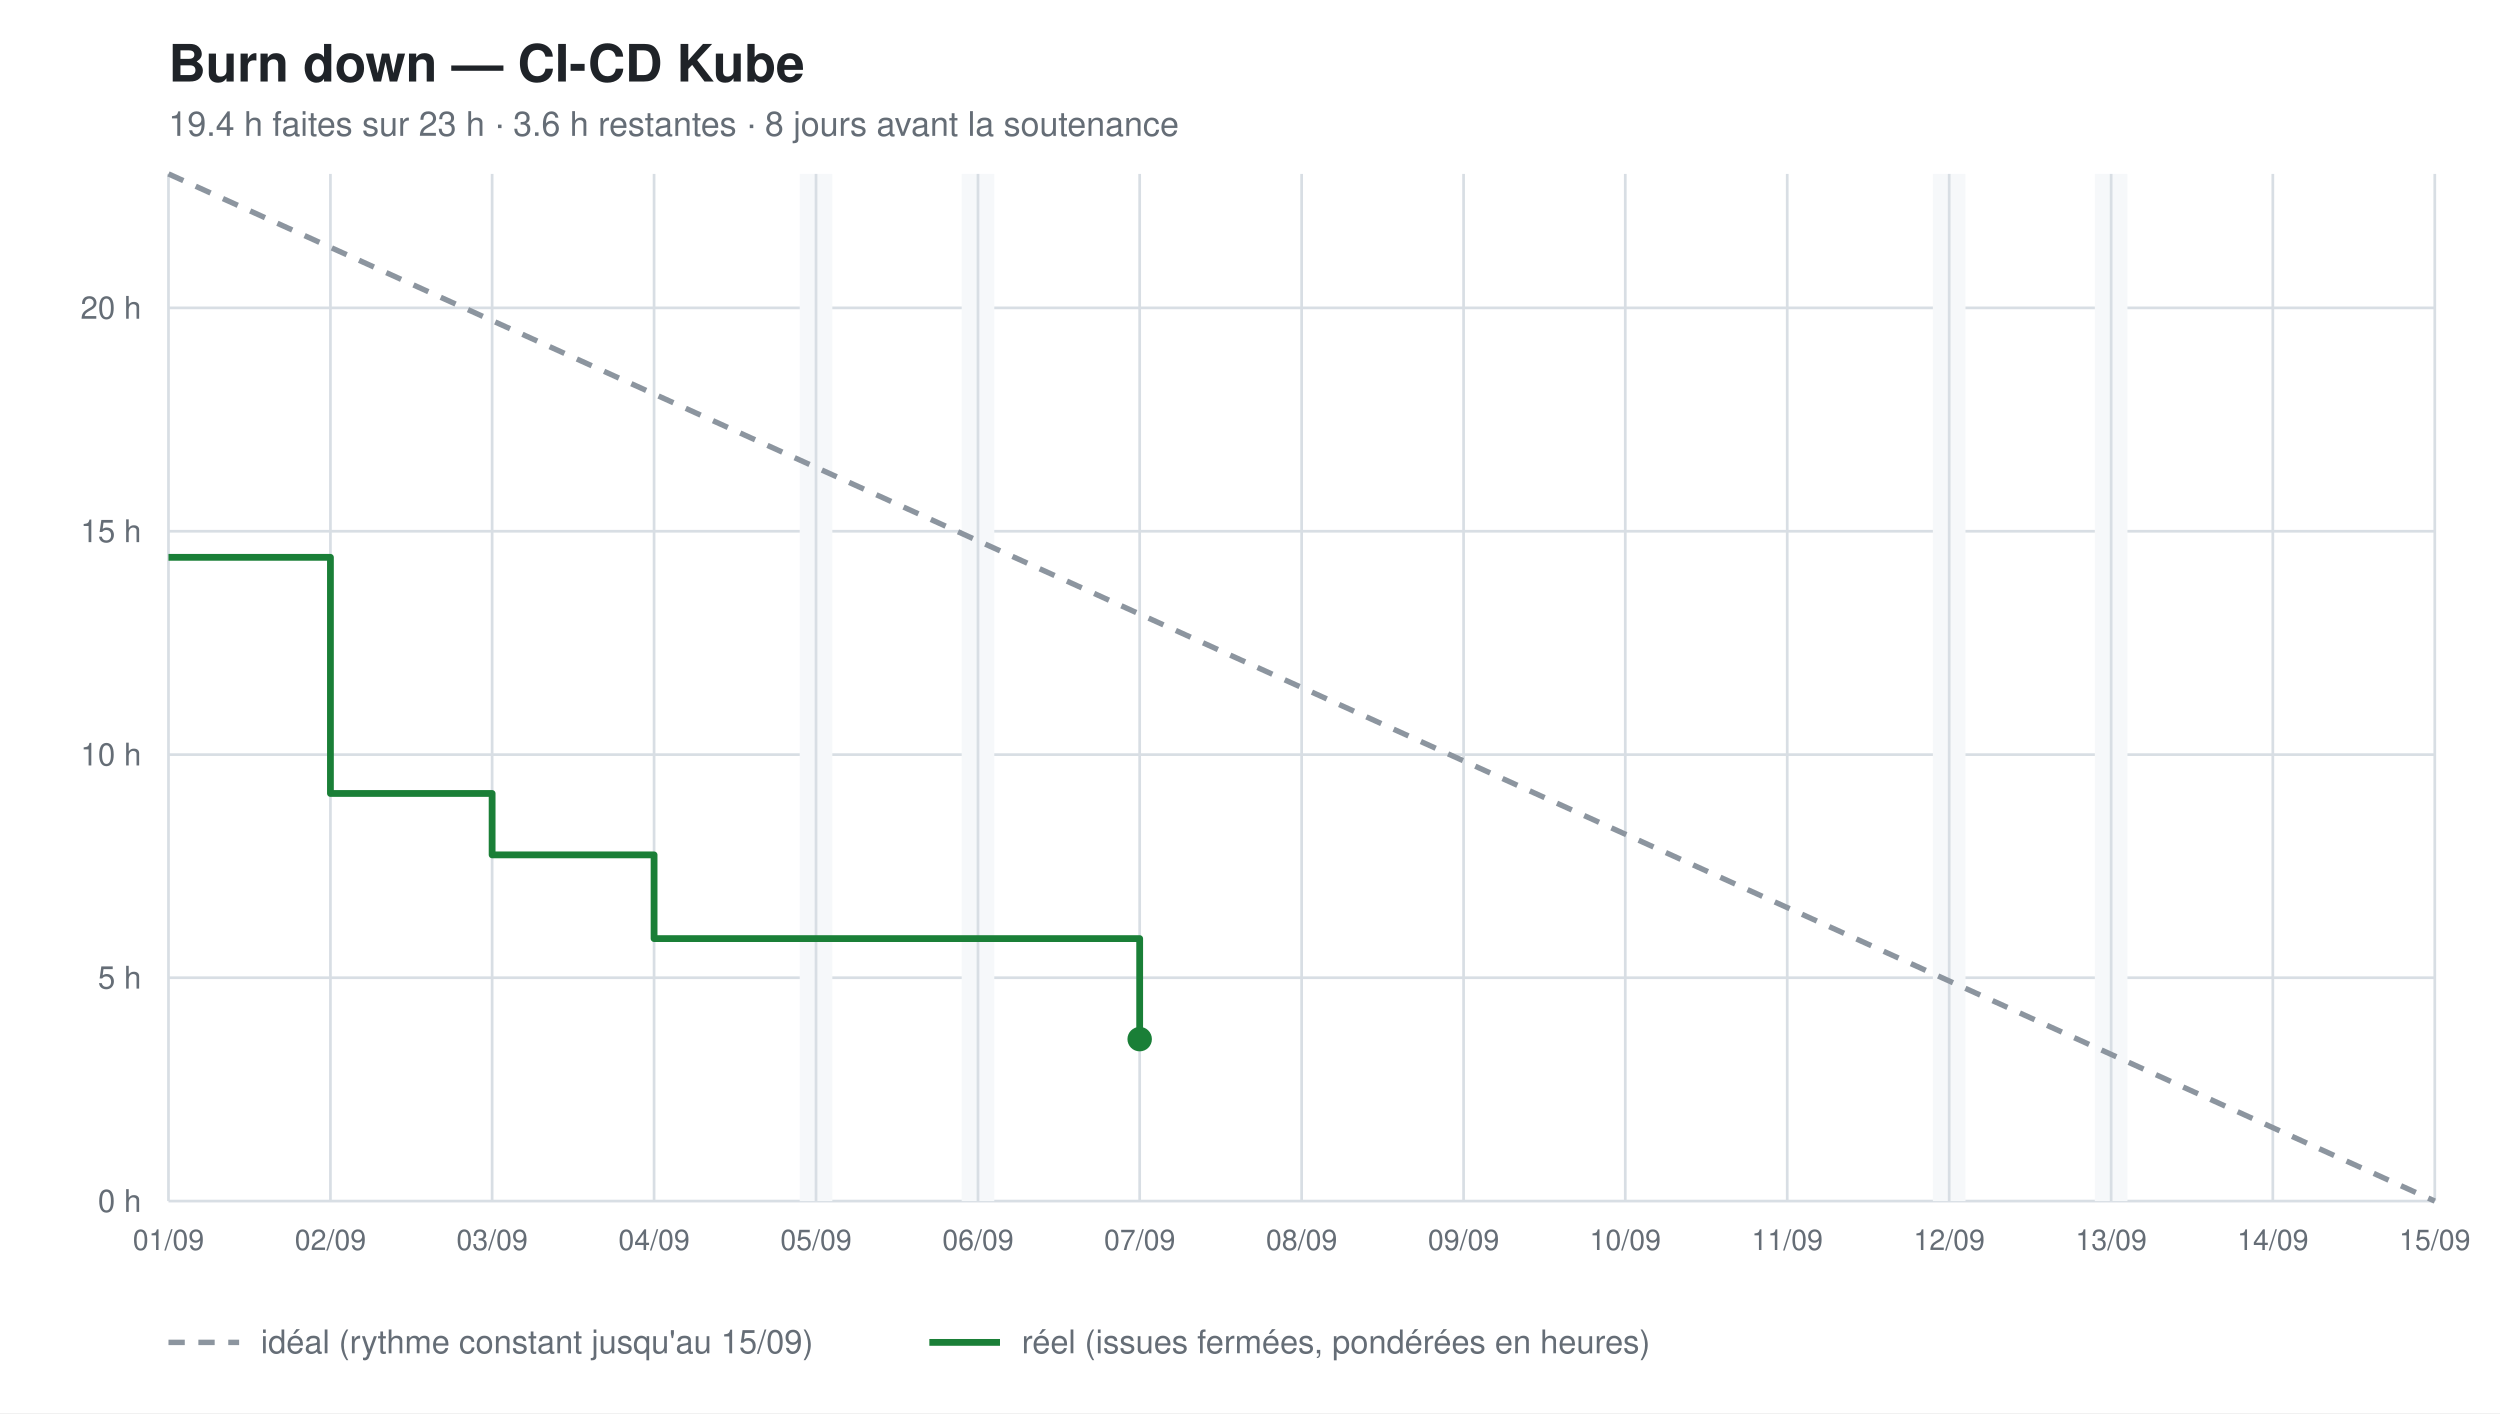
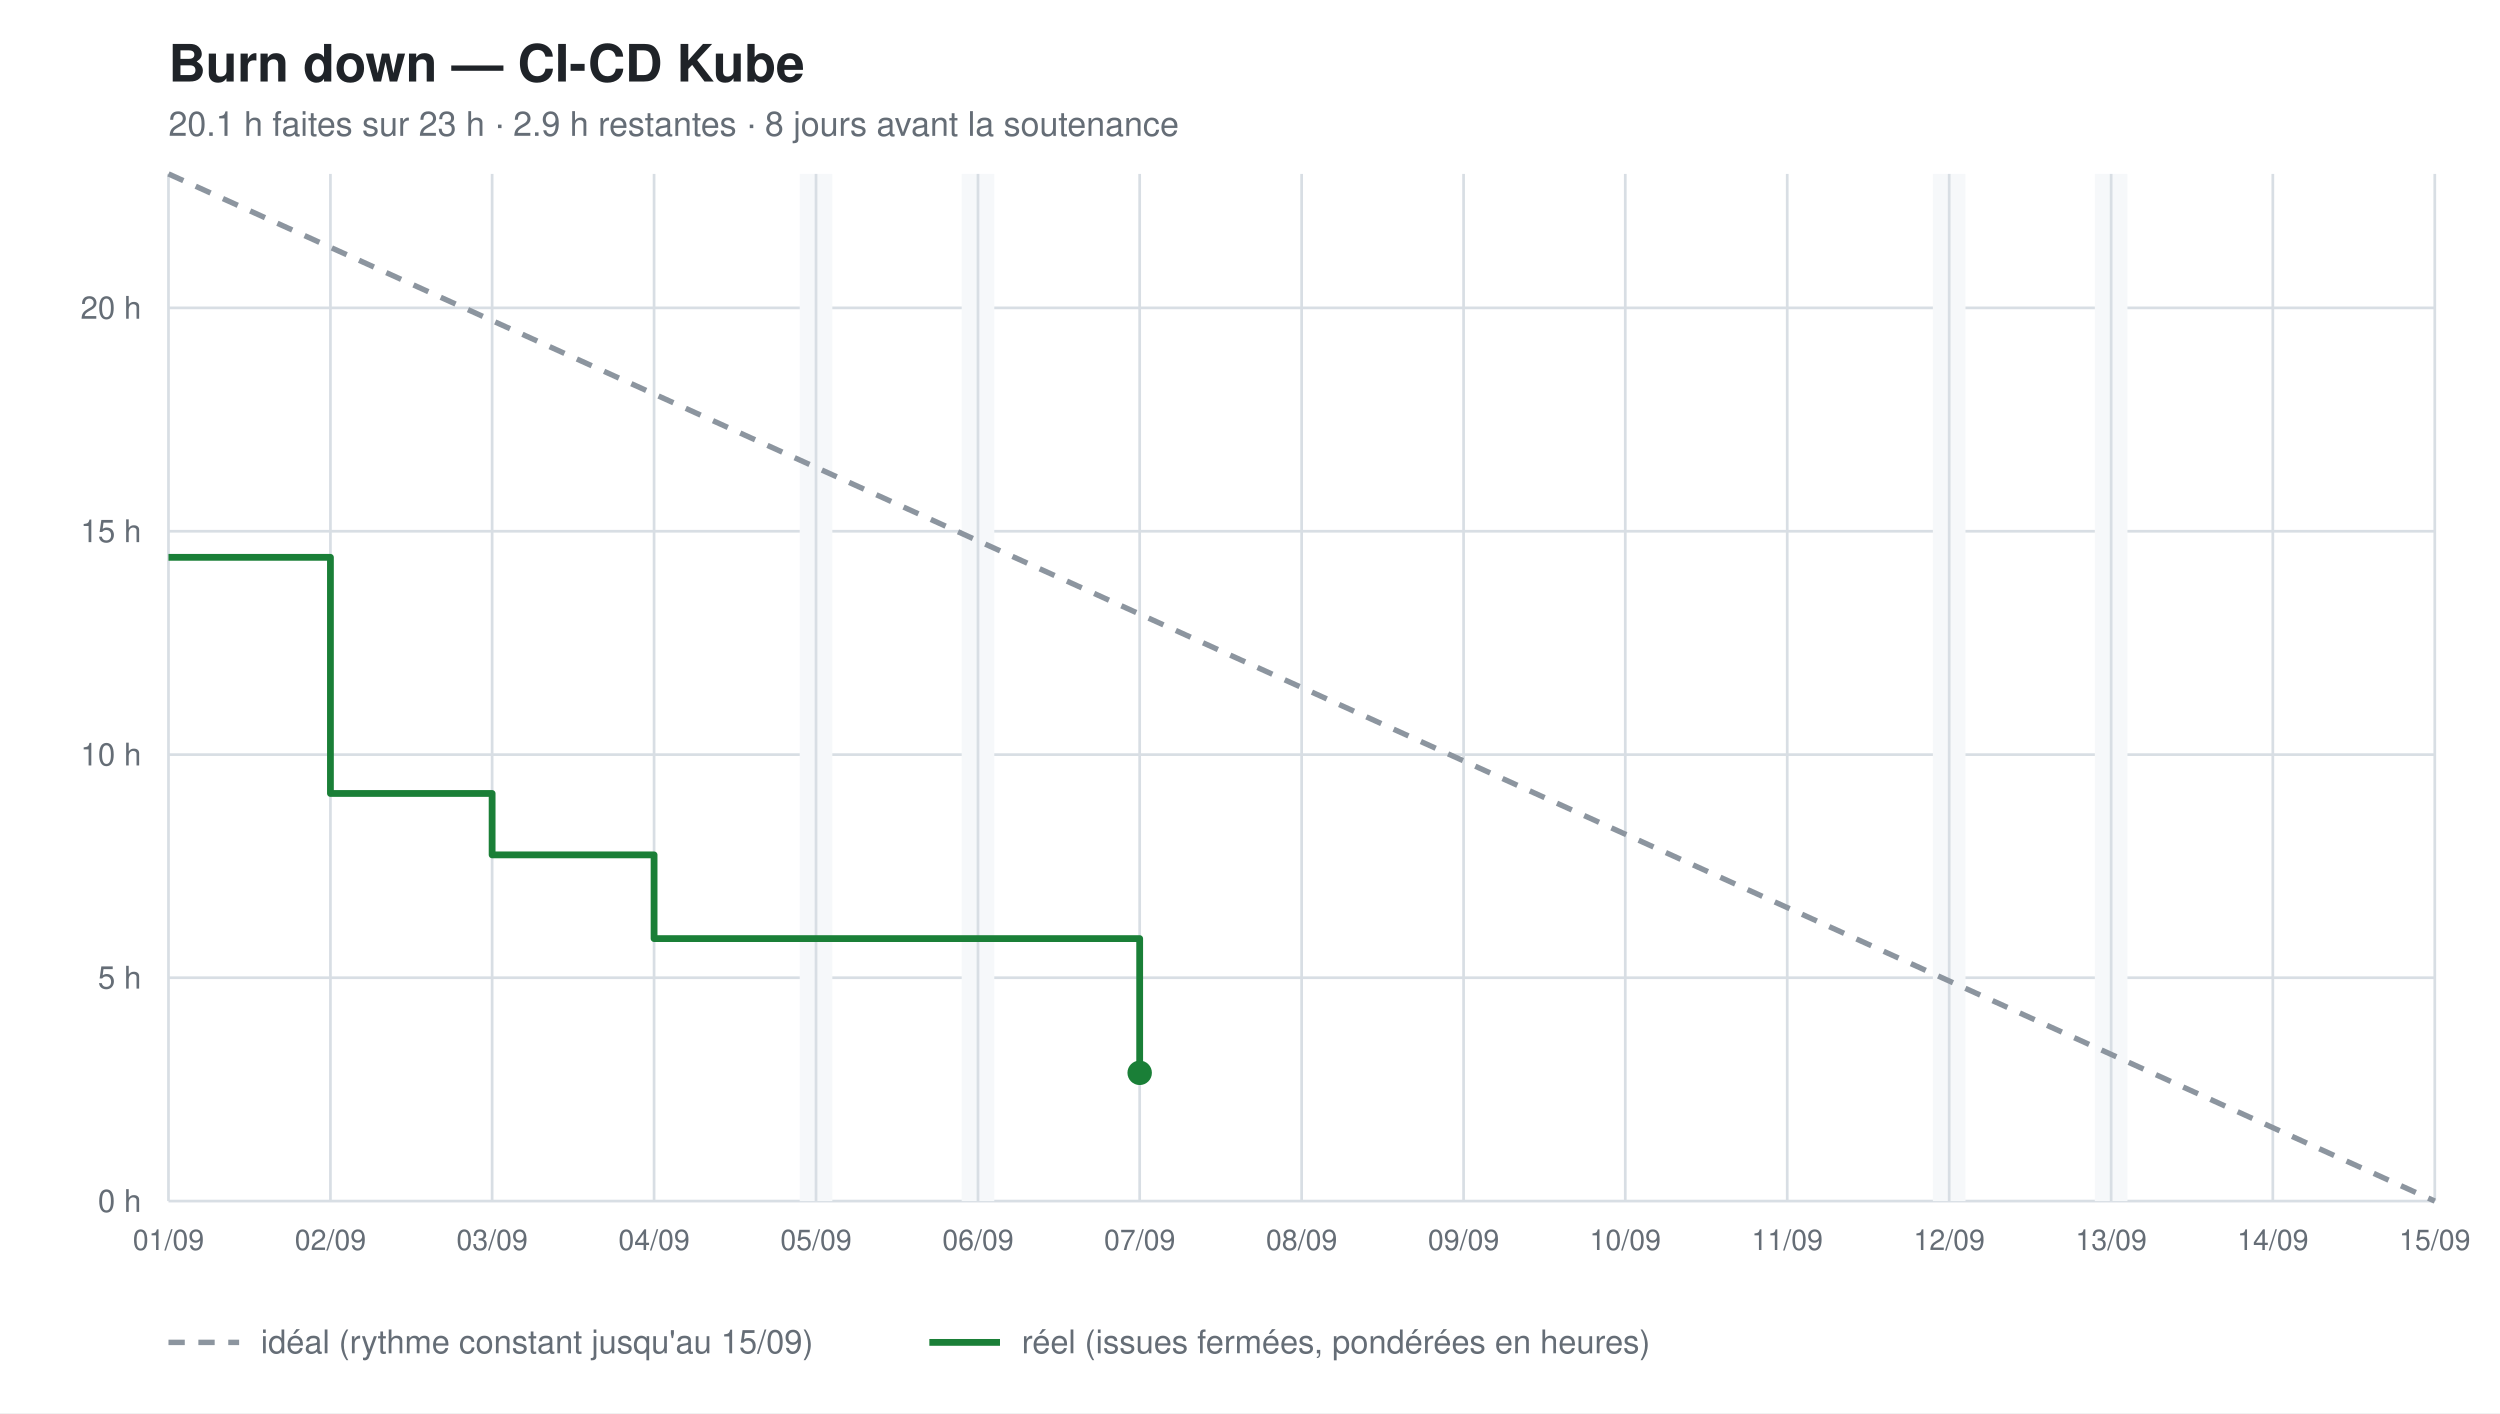
<svg xmlns="http://www.w3.org/2000/svg" width="920" height="520" viewBox="0 0 920 520" font-family="Segoe UI, Helvetica, Arial, sans-serif">
  <rect width="920" height="520" fill="#ffffff" />
  <text x="62" y="30" font-size="19" font-weight="600" fill="#1f2328">Burn down — CI-CD Kube</text>
-   <text x="62" y="50" font-size="12.5" fill="#656d76">19.4 h faites sur 23 h · 3.6 h restantes · 8 jours avant la soutenance</text>
+   <text x="62" y="50" font-size="12.5" fill="#656d76">20.1 h faites sur 23 h · 2.9 h restantes · 8 jours avant la soutenance</text>
  <line x1="62" y1="442.0" x2="896" y2="442.0" stroke="#d8dee4" stroke-width="1" />
  <text x="52" y="446.0" font-size="11.5" fill="#656d76" text-anchor="end">0 h</text>
  <line x1="62" y1="359.8" x2="896" y2="359.8" stroke="#d8dee4" stroke-width="1" />
  <text x="52" y="363.8" font-size="11.5" fill="#656d76" text-anchor="end">5 h</text>
  <line x1="62" y1="277.7" x2="896" y2="277.7" stroke="#d8dee4" stroke-width="1" />
  <text x="52" y="281.7" font-size="11.5" fill="#656d76" text-anchor="end">10 h</text>
  <line x1="62" y1="195.5" x2="896" y2="195.5" stroke="#d8dee4" stroke-width="1" />
  <text x="52" y="199.5" font-size="11.5" fill="#656d76" text-anchor="end">15 h</text>
  <line x1="62" y1="113.3" x2="896" y2="113.3" stroke="#d8dee4" stroke-width="1" />
  <text x="52" y="117.3" font-size="11.5" fill="#656d76" text-anchor="end">20 h</text>
  <line x1="62.0" y1="64" x2="62.0" y2="442" stroke="#d8dee4" stroke-width="1" />
  <text x="62.0" y="460" font-size="10.5" fill="#656d76" text-anchor="middle">01/09</text>
  <line x1="121.6" y1="64" x2="121.6" y2="442" stroke="#d8dee4" stroke-width="1" />
  <text x="121.6" y="460" font-size="10.5" fill="#656d76" text-anchor="middle">02/09</text>
  <line x1="181.1" y1="64" x2="181.1" y2="442" stroke="#d8dee4" stroke-width="1" />
  <text x="181.1" y="460" font-size="10.5" fill="#656d76" text-anchor="middle">03/09</text>
  <line x1="240.7" y1="64" x2="240.7" y2="442" stroke="#d8dee4" stroke-width="1" />
  <text x="240.7" y="460" font-size="10.5" fill="#656d76" text-anchor="middle">04/09</text>
  <rect x="294.3" y="64" width="12" height="378" fill="#f6f8fa" />
  <line x1="300.3" y1="64" x2="300.3" y2="442" stroke="#d8dee4" stroke-width="1" />
  <text x="300.3" y="460" font-size="10.5" fill="#656d76" text-anchor="middle">05/09</text>
  <rect x="353.9" y="64" width="12" height="378" fill="#f6f8fa" />
  <line x1="359.9" y1="64" x2="359.9" y2="442" stroke="#d8dee4" stroke-width="1" />
  <text x="359.9" y="460" font-size="10.5" fill="#656d76" text-anchor="middle">06/09</text>
  <line x1="419.4" y1="64" x2="419.4" y2="442" stroke="#d8dee4" stroke-width="1" />
  <text x="419.4" y="460" font-size="10.5" fill="#656d76" text-anchor="middle">07/09</text>
  <line x1="479.0" y1="64" x2="479.0" y2="442" stroke="#d8dee4" stroke-width="1" />
  <text x="479.0" y="460" font-size="10.5" fill="#656d76" text-anchor="middle">08/09</text>
  <line x1="538.6" y1="64" x2="538.6" y2="442" stroke="#d8dee4" stroke-width="1" />
  <text x="538.6" y="460" font-size="10.5" fill="#656d76" text-anchor="middle">09/09</text>
  <line x1="598.1" y1="64" x2="598.1" y2="442" stroke="#d8dee4" stroke-width="1" />
  <text x="598.1" y="460" font-size="10.5" fill="#656d76" text-anchor="middle">10/09</text>
  <line x1="657.7" y1="64" x2="657.7" y2="442" stroke="#d8dee4" stroke-width="1" />
  <text x="657.7" y="460" font-size="10.5" fill="#656d76" text-anchor="middle">11/09</text>
  <rect x="711.3" y="64" width="12" height="378" fill="#f6f8fa" />
  <line x1="717.3" y1="64" x2="717.3" y2="442" stroke="#d8dee4" stroke-width="1" />
  <text x="717.3" y="460" font-size="10.5" fill="#656d76" text-anchor="middle">12/09</text>
  <rect x="770.9" y="64" width="12" height="378" fill="#f6f8fa" />
  <line x1="776.9" y1="64" x2="776.9" y2="442" stroke="#d8dee4" stroke-width="1" />
  <text x="776.9" y="460" font-size="10.5" fill="#656d76" text-anchor="middle">13/09</text>
  <line x1="836.4" y1="64" x2="836.4" y2="442" stroke="#d8dee4" stroke-width="1" />
  <text x="836.4" y="460" font-size="10.5" fill="#656d76" text-anchor="middle">14/09</text>
  <line x1="896.0" y1="64" x2="896.0" y2="442" stroke="#d8dee4" stroke-width="1" />
  <text x="896.0" y="460" font-size="10.5" fill="#656d76" text-anchor="middle">15/09</text>
  <line x1="62.0" y1="64.0" x2="896.0" y2="442.0" stroke="#8c959f" stroke-width="2" stroke-dasharray="6 5" />
-   <polyline points="62.0,205.1 121.6,205.1 121.6,292.0 181.1,292.0 181.1,314.6 240.7,314.6 240.7,345.4 300.3,345.4 300.3,345.4 359.9,345.4 359.9,345.4 419.4,345.4 419.4,382.4" fill="none" stroke="#1a7f37" stroke-width="2.5" stroke-linejoin="round" />
-   <circle cx="419.4" cy="382.4" r="4.5" fill="#1a7f37" />
+   <polyline points="62.0,205.1 121.6,205.1 121.6,292.0 181.1,292.0 181.1,314.6 240.7,314.6 240.7,345.4 300.3,345.4 300.3,345.4 359.9,345.4 359.9,345.4 419.4,345.4 419.4,394.8" fill="none" stroke="#1a7f37" stroke-width="2.5" stroke-linejoin="round" />
+   <circle cx="419.4" cy="394.8" r="4.5" fill="#1a7f37" />
  <line x1="62" y1="494" x2="88" y2="494" stroke="#8c959f" stroke-width="2" stroke-dasharray="6 5" />
  <text x="96" y="498" font-size="12" fill="#656d76">idéal (rythme constant jusqu'au 15/09)</text>
  <line x1="342" y1="494" x2="368" y2="494" stroke="#1a7f37" stroke-width="2.5" />
  <text x="376" y="498" font-size="12" fill="#656d76">réel (issues fermées, pondérées en heures)</text>
</svg>
